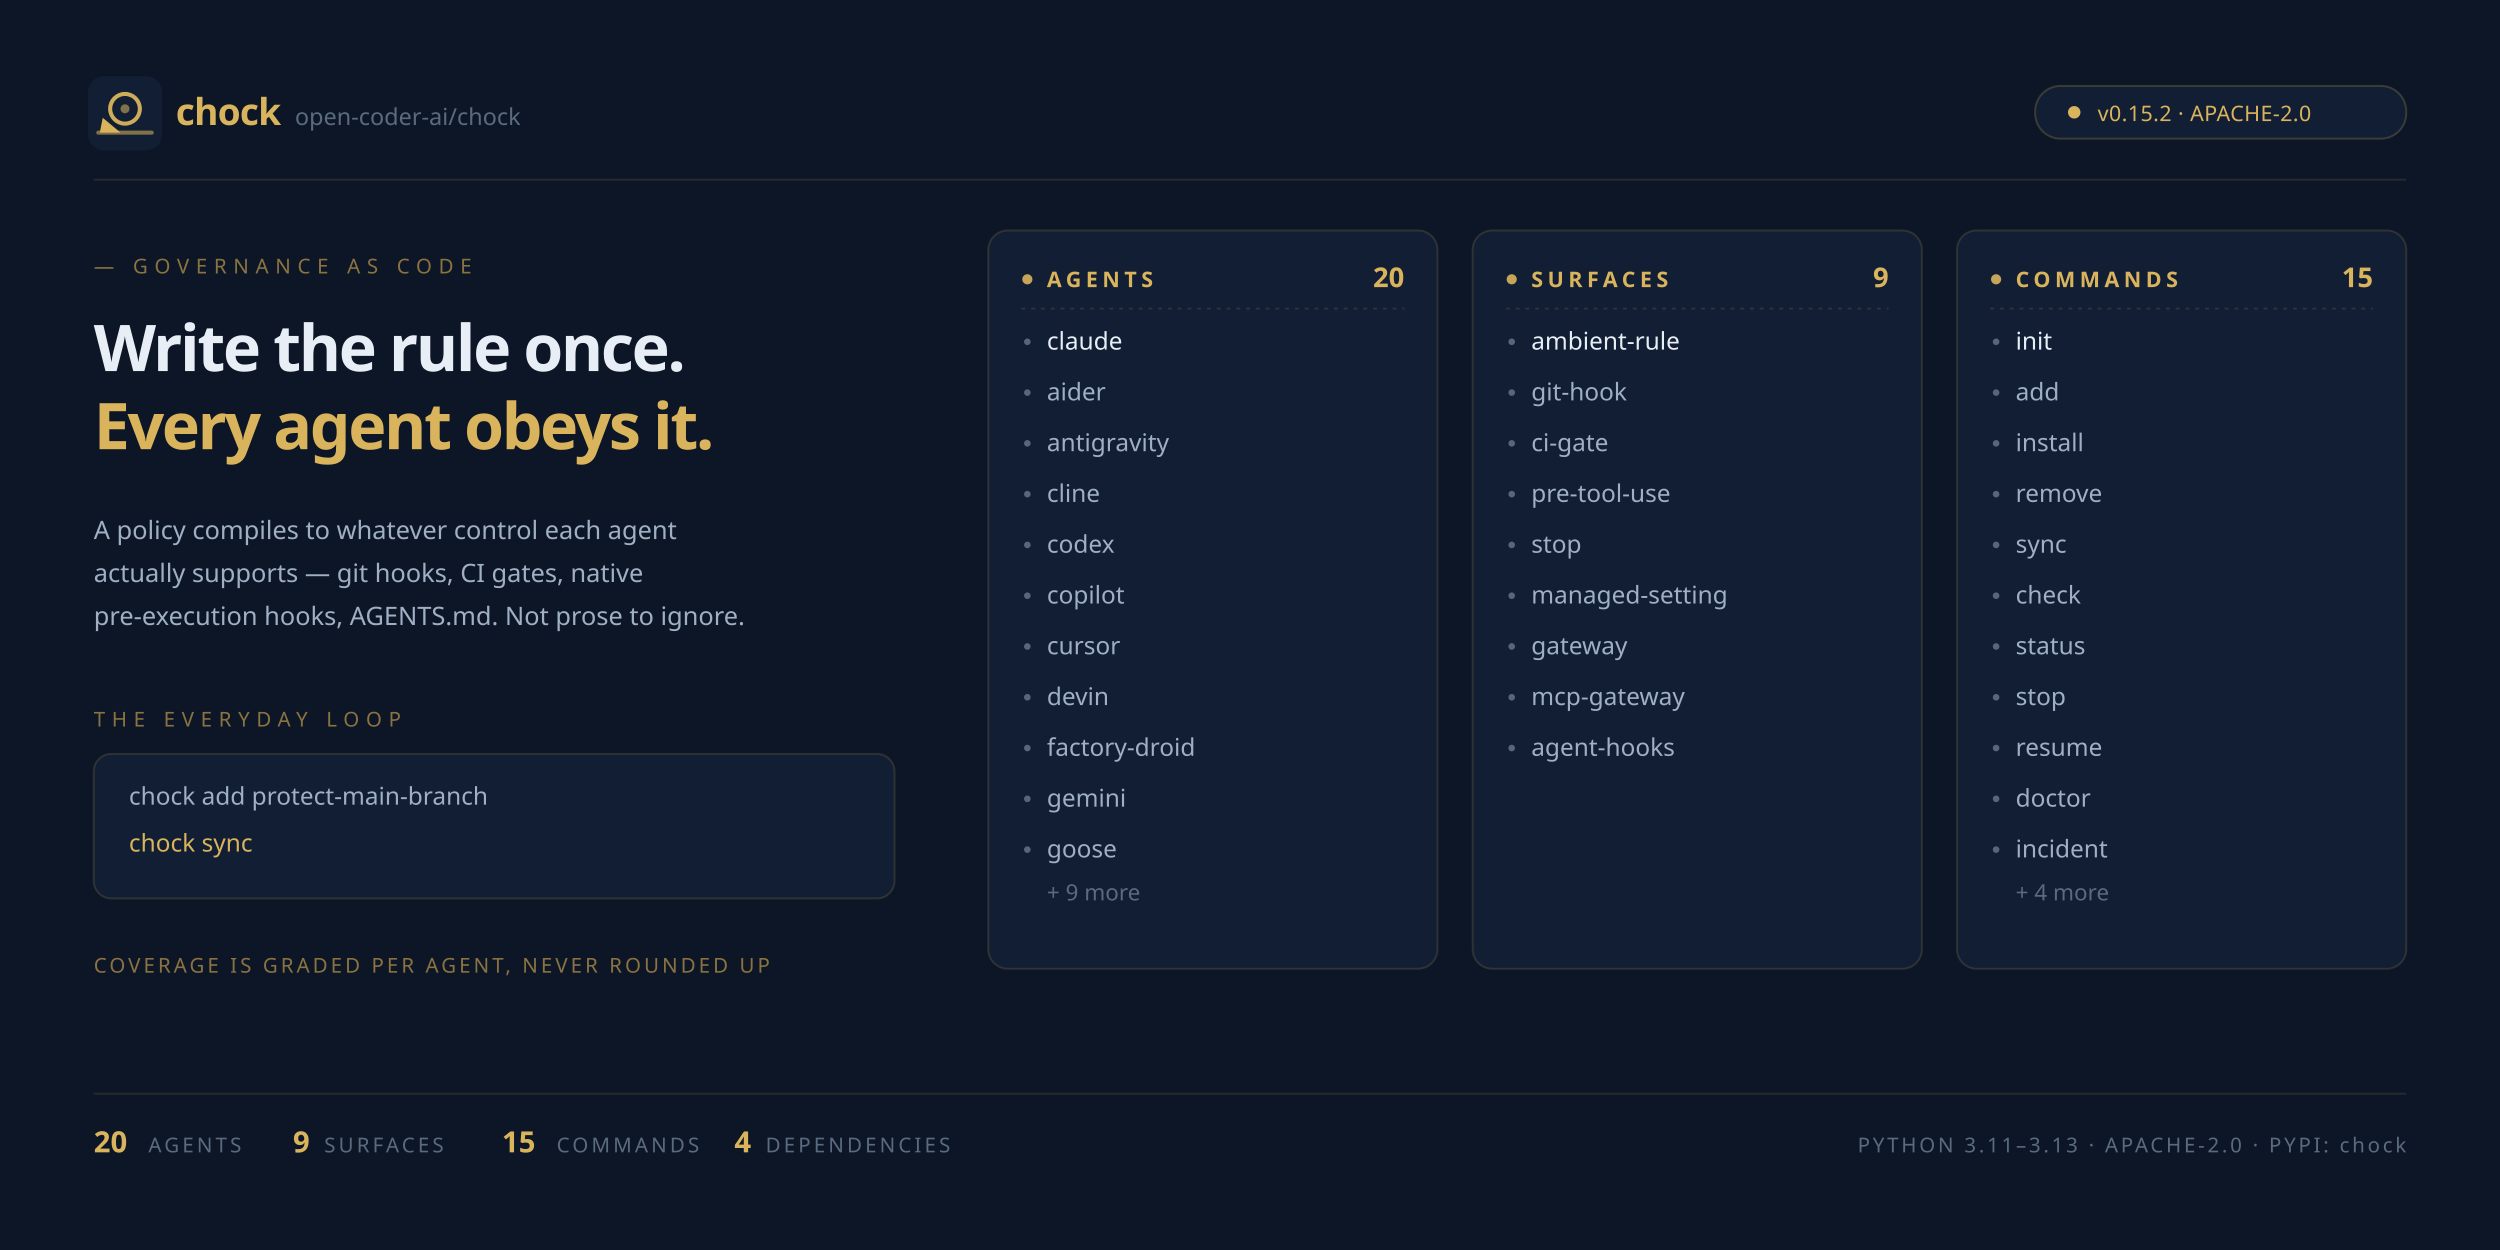
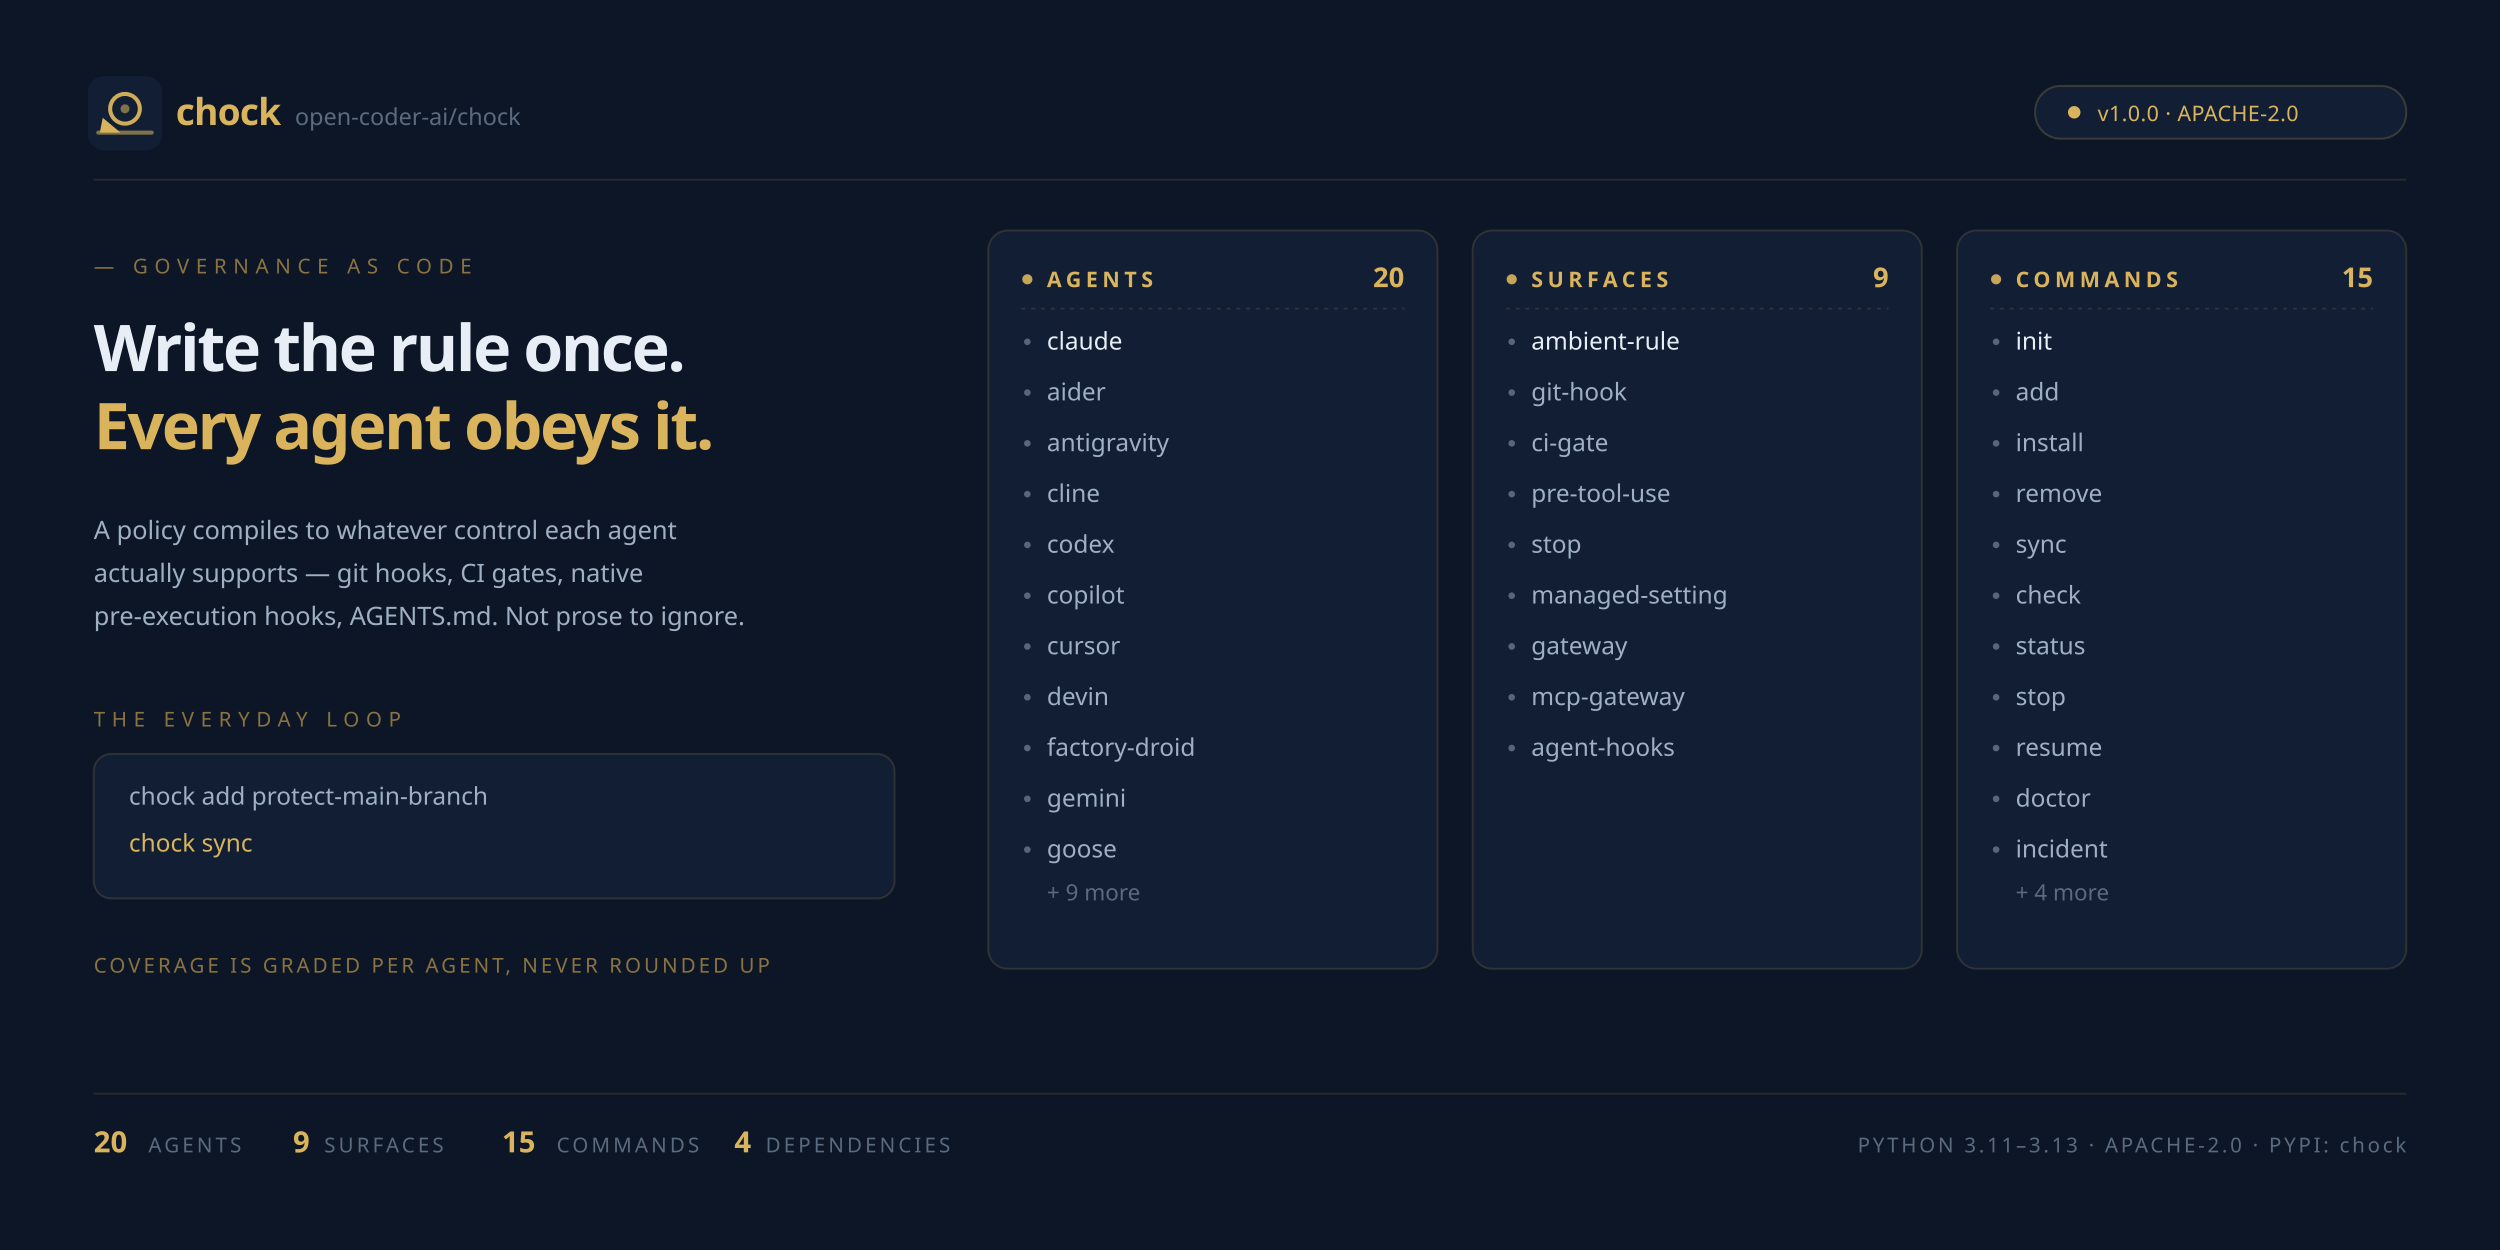
- <svg xmlns="http://www.w3.org/2000/svg" width="1280" height="640" viewBox="0 0 1280 640" role="img" aria-label="chock — governance-as-code for AI coding agents: write a rule once and every agent obeys it. A policy compiles to whatever control each agent actually supports. 20 agents (claude, aider, antigravity, cline, codex, copilot, cursor, devin, factory-droid, gemini, goose, grok, junie, kimi-code, mistral-vibe, openhands, replit, tabnine, vscode, windsurf); 9 enforcement surfaces (ambient-rule, git-hook, ci-gate, pre-tool-use, stop, managed-setting, gateway, mcp-gateway, agent-hooks), of which 4 are installed by chock sync (ambient-rule, ci-gate, git-hook, stop); 15 everyday commands (init, add, install, remove, sync, check, status, stop, resume, doctor, incident, witness, enable, disable, bundle). Python 3.11–3.13, Apache-2.0, on PyPI as chock, version 0.15.2.">
+ <svg xmlns="http://www.w3.org/2000/svg" width="1280" height="640" viewBox="0 0 1280 640" role="img" aria-label="chock — governance-as-code for AI coding agents: write a rule once and every agent obeys it. A policy compiles to whatever control each agent actually supports. 20 agents (claude, aider, antigravity, cline, codex, copilot, cursor, devin, factory-droid, gemini, goose, grok, junie, kimi-code, mistral-vibe, openhands, replit, tabnine, vscode, windsurf); 9 enforcement surfaces (ambient-rule, git-hook, ci-gate, pre-tool-use, stop, managed-setting, gateway, mcp-gateway, agent-hooks), of which 4 are installed by chock sync (ambient-rule, ci-gate, git-hook, stop); 15 everyday commands (init, add, install, remove, sync, check, status, stop, resume, doctor, incident, witness, enable, disable, bundle). Python 3.11–3.13, Apache-2.0, on PyPI as chock, version 1.0.0.">
  <rect width="1280" height="640" fill="#0D1626" />
  <rect x="45.0" y="39.0" width="38" height="38" rx="8.4" fill="#111E33" />
  <circle cx="64.0" cy="55.7" r="7.6" fill="none" stroke="#D9B45C" stroke-width="2.09" stroke-opacity="0.95" />
  <circle cx="64.0" cy="55.7" r="2.3" fill="#D9B45C" fill-opacity="0.55" />
  <path d="M 51.1 67.9 L 61.7 67.9 L 52.6 60.3 Z" fill="#D9B45C" />
  <line x1="50.3" y1="67.9" x2="77.7" y2="67.9" stroke="#D9B45C" stroke-width="2.09" stroke-opacity="0.55" stroke-linecap="round" />
  <text x="90" y="64" font-family="Geist Mono" font-size="19" font-weight="700" letter-spacing="-0.4" fill="#D9B45C">chock</text>
  <text x="151" y="64" font-family="Geist Mono" font-size="12" fill="#5A6B80">open-coder-ai/chock</text>
  <rect x="1042" y="44" width="190" height="27" rx="13" fill="#111E33" stroke="#D9B45C" stroke-opacity="0.22" />
  <circle cx="1062" cy="57.5" r="3.2" fill="#D9B45C" />
-   <text x="1074" y="62" font-family="Geist Mono" font-size="11" letter-spacing="0.2" fill="#D9B45C">v0.15.2 · APACHE-2.0</text>
+   <text x="1074" y="62" font-family="Geist Mono" font-size="11" letter-spacing="0.2" fill="#D9B45C">v1.0.0 · APACHE-2.0</text>
  <line x1="48" y1="92" x2="1232" y2="92" stroke="#D9B45C" stroke-opacity="0.13" stroke-width="1" />
  <text x="48" y="140" font-family="Geist Mono" font-size="10.5" letter-spacing="3.4" fill="#8A7340">— GOVERNANCE AS CODE</text>
  <text x="48" y="190" font-family="Geist Mono" font-size="33" font-weight="700" letter-spacing="-1.2" fill="#E8EEF6">Write the rule once.</text>
  <text x="48" y="230" font-family="Geist Mono" font-size="33" font-weight="700" letter-spacing="-1.2" fill="#D9B45C">Every agent obeys it.</text>
  <text x="48" y="276" font-family="Geist Mono" font-size="13" fill="#9FB0C4">A policy compiles to whatever control each agent</text>
  <text x="48" y="298" font-family="Geist Mono" font-size="13" fill="#9FB0C4">actually supports — git hooks, CI gates, native</text>
  <text x="48" y="320" font-family="Geist Mono" font-size="13" fill="#9FB0C4">pre-execution hooks, AGENTS.md. Not prose to ignore.</text>
  <text x="48" y="372" font-family="Geist Mono" font-size="10.5" letter-spacing="3.4" fill="#8A7340">THE EVERYDAY LOOP</text>
  <rect x="48" y="386" width="410" height="74" rx="9" fill="#111E33" stroke="#D9B45C" stroke-opacity="0.16" />
  <text x="66" y="412" font-family="Geist Mono" font-size="12.5" fill="#9FB0C4">chock add protect-main-branch</text>
  <text x="66" y="436" font-family="Geist Mono" font-size="12.5" fill="#D9B45C">chock sync</text>
  <text x="48" y="498" font-family="Geist Mono" font-size="10.5" letter-spacing="1.55" fill="#8A7340">COVERAGE IS GRADED PER AGENT, NEVER ROUNDED UP</text>
  <rect x="506" y="118" width="230" height="378" rx="10" fill="#111E33" stroke="#D9B45C" stroke-opacity="0.16" stroke-width="1" />
  <circle cx="526" cy="143" r="2.6" fill="#D9B45C" fill-opacity="0.9" />
  <text x="536" y="147" font-family="Geist Mono" font-size="11" font-weight="700" letter-spacing="2.3" fill="#D9B45C">AGENTS</text>
  <text x="719" y="147" font-family="Geist Mono" font-size="14" font-weight="700" text-anchor="end" fill="#D9B45C">20</text>
  <line x1="523" y1="158" x2="719" y2="158" stroke="#D9B45C" stroke-opacity="0.14" stroke-width="1" stroke-dasharray="2 3" />
  <circle cx="526" cy="175" r="1.7" fill="#9FB0C4" fill-opacity="0.5" />
  <text x="536" y="179" font-family="Geist Mono" font-size="12.5" fill="#E8EEF6">claude</text>
  <circle cx="526" cy="201" r="1.7" fill="#9FB0C4" fill-opacity="0.5" />
  <text x="536" y="205" font-family="Geist Mono" font-size="12.5" fill="#9FB0C4">aider</text>
  <circle cx="526" cy="227" r="1.7" fill="#9FB0C4" fill-opacity="0.5" />
  <text x="536" y="231" font-family="Geist Mono" font-size="12.5" fill="#9FB0C4">antigravity</text>
  <circle cx="526" cy="253" r="1.7" fill="#9FB0C4" fill-opacity="0.5" />
  <text x="536" y="257" font-family="Geist Mono" font-size="12.5" fill="#9FB0C4">cline</text>
  <circle cx="526" cy="279" r="1.7" fill="#9FB0C4" fill-opacity="0.5" />
  <text x="536" y="283" font-family="Geist Mono" font-size="12.5" fill="#9FB0C4">codex</text>
  <circle cx="526" cy="305" r="1.7" fill="#9FB0C4" fill-opacity="0.5" />
  <text x="536" y="309" font-family="Geist Mono" font-size="12.5" fill="#9FB0C4">copilot</text>
  <circle cx="526" cy="331" r="1.7" fill="#9FB0C4" fill-opacity="0.5" />
  <text x="536" y="335" font-family="Geist Mono" font-size="12.5" fill="#9FB0C4">cursor</text>
  <circle cx="526" cy="357" r="1.7" fill="#9FB0C4" fill-opacity="0.5" />
  <text x="536" y="361" font-family="Geist Mono" font-size="12.5" fill="#9FB0C4">devin</text>
  <circle cx="526" cy="383" r="1.7" fill="#9FB0C4" fill-opacity="0.5" />
  <text x="536" y="387" font-family="Geist Mono" font-size="12.5" fill="#9FB0C4">factory-droid</text>
  <circle cx="526" cy="409" r="1.7" fill="#9FB0C4" fill-opacity="0.5" />
  <text x="536" y="413" font-family="Geist Mono" font-size="12.5" fill="#9FB0C4">gemini</text>
  <circle cx="526" cy="435" r="1.7" fill="#9FB0C4" fill-opacity="0.5" />
  <text x="536" y="439" font-family="Geist Mono" font-size="12.5" fill="#9FB0C4">goose</text>
  <text x="536" y="461" font-family="Geist Mono" font-size="11.5" fill="#5A6B80">+ 9 more</text>
  <rect x="754" y="118" width="230" height="378" rx="10" fill="#111E33" stroke="#D9B45C" stroke-opacity="0.16" stroke-width="1" />
  <circle cx="774" cy="143" r="2.6" fill="#D9B45C" fill-opacity="0.9" />
  <text x="784" y="147" font-family="Geist Mono" font-size="11" font-weight="700" letter-spacing="2.3" fill="#D9B45C">SURFACES</text>
  <text x="967" y="147" font-family="Geist Mono" font-size="14" font-weight="700" text-anchor="end" fill="#D9B45C">9</text>
  <line x1="771" y1="158" x2="967" y2="158" stroke="#D9B45C" stroke-opacity="0.14" stroke-width="1" stroke-dasharray="2 3" />
  <circle cx="774" cy="175" r="1.7" fill="#9FB0C4" fill-opacity="0.5" />
  <text x="784" y="179" font-family="Geist Mono" font-size="12.5" fill="#E8EEF6">ambient-rule</text>
  <circle cx="774" cy="201" r="1.7" fill="#9FB0C4" fill-opacity="0.5" />
  <text x="784" y="205" font-family="Geist Mono" font-size="12.5" fill="#9FB0C4">git-hook</text>
  <circle cx="774" cy="227" r="1.7" fill="#9FB0C4" fill-opacity="0.5" />
  <text x="784" y="231" font-family="Geist Mono" font-size="12.5" fill="#9FB0C4">ci-gate</text>
  <circle cx="774" cy="253" r="1.7" fill="#9FB0C4" fill-opacity="0.5" />
  <text x="784" y="257" font-family="Geist Mono" font-size="12.5" fill="#9FB0C4">pre-tool-use</text>
  <circle cx="774" cy="279" r="1.7" fill="#9FB0C4" fill-opacity="0.5" />
  <text x="784" y="283" font-family="Geist Mono" font-size="12.5" fill="#9FB0C4">stop</text>
  <circle cx="774" cy="305" r="1.7" fill="#9FB0C4" fill-opacity="0.5" />
  <text x="784" y="309" font-family="Geist Mono" font-size="12.5" fill="#9FB0C4">managed-setting</text>
  <circle cx="774" cy="331" r="1.7" fill="#9FB0C4" fill-opacity="0.5" />
  <text x="784" y="335" font-family="Geist Mono" font-size="12.5" fill="#9FB0C4">gateway</text>
  <circle cx="774" cy="357" r="1.7" fill="#9FB0C4" fill-opacity="0.5" />
  <text x="784" y="361" font-family="Geist Mono" font-size="12.5" fill="#9FB0C4">mcp-gateway</text>
  <circle cx="774" cy="383" r="1.7" fill="#9FB0C4" fill-opacity="0.5" />
  <text x="784" y="387" font-family="Geist Mono" font-size="12.5" fill="#9FB0C4">agent-hooks</text>
  <rect x="1002" y="118" width="230" height="378" rx="10" fill="#111E33" stroke="#D9B45C" stroke-opacity="0.16" stroke-width="1" />
  <circle cx="1022" cy="143" r="2.6" fill="#D9B45C" fill-opacity="0.9" />
  <text x="1032" y="147" font-family="Geist Mono" font-size="11" font-weight="700" letter-spacing="2.3" fill="#D9B45C">COMMANDS</text>
  <text x="1215" y="147" font-family="Geist Mono" font-size="14" font-weight="700" text-anchor="end" fill="#D9B45C">15</text>
  <line x1="1019" y1="158" x2="1215" y2="158" stroke="#D9B45C" stroke-opacity="0.14" stroke-width="1" stroke-dasharray="2 3" />
  <circle cx="1022" cy="175" r="1.7" fill="#9FB0C4" fill-opacity="0.5" />
  <text x="1032" y="179" font-family="Geist Mono" font-size="12.5" fill="#E8EEF6">init</text>
  <circle cx="1022" cy="201" r="1.7" fill="#9FB0C4" fill-opacity="0.5" />
  <text x="1032" y="205" font-family="Geist Mono" font-size="12.5" fill="#9FB0C4">add</text>
  <circle cx="1022" cy="227" r="1.7" fill="#9FB0C4" fill-opacity="0.5" />
  <text x="1032" y="231" font-family="Geist Mono" font-size="12.5" fill="#9FB0C4">install</text>
  <circle cx="1022" cy="253" r="1.7" fill="#9FB0C4" fill-opacity="0.5" />
  <text x="1032" y="257" font-family="Geist Mono" font-size="12.5" fill="#9FB0C4">remove</text>
  <circle cx="1022" cy="279" r="1.7" fill="#9FB0C4" fill-opacity="0.5" />
  <text x="1032" y="283" font-family="Geist Mono" font-size="12.5" fill="#9FB0C4">sync</text>
  <circle cx="1022" cy="305" r="1.7" fill="#9FB0C4" fill-opacity="0.5" />
  <text x="1032" y="309" font-family="Geist Mono" font-size="12.5" fill="#9FB0C4">check</text>
  <circle cx="1022" cy="331" r="1.7" fill="#9FB0C4" fill-opacity="0.5" />
  <text x="1032" y="335" font-family="Geist Mono" font-size="12.5" fill="#9FB0C4">status</text>
  <circle cx="1022" cy="357" r="1.7" fill="#9FB0C4" fill-opacity="0.5" />
  <text x="1032" y="361" font-family="Geist Mono" font-size="12.5" fill="#9FB0C4">stop</text>
  <circle cx="1022" cy="383" r="1.7" fill="#9FB0C4" fill-opacity="0.5" />
  <text x="1032" y="387" font-family="Geist Mono" font-size="12.5" fill="#9FB0C4">resume</text>
  <circle cx="1022" cy="409" r="1.7" fill="#9FB0C4" fill-opacity="0.5" />
  <text x="1032" y="413" font-family="Geist Mono" font-size="12.5" fill="#9FB0C4">doctor</text>
  <circle cx="1022" cy="435" r="1.7" fill="#9FB0C4" fill-opacity="0.5" />
  <text x="1032" y="439" font-family="Geist Mono" font-size="12.5" fill="#9FB0C4">incident</text>
  <text x="1032" y="461" font-family="Geist Mono" font-size="11.5" fill="#5A6B80">+ 4 more</text>
  <line x1="48" y1="560" x2="1232" y2="560" stroke="#D9B45C" stroke-opacity="0.13" stroke-width="1" />
  <text x="48" y="590" font-family="Geist Mono" font-size="15" font-weight="700" fill="#D9B45C">20</text>
  <text x="76" y="590" font-family="Geist Mono" font-size="10.5" letter-spacing="1.6" fill="#5A6B80">AGENTS</text>
  <text x="150" y="590" font-family="Geist Mono" font-size="15" font-weight="700" fill="#D9B45C">9</text>
  <text x="166" y="590" font-family="Geist Mono" font-size="10.5" letter-spacing="1.6" fill="#5A6B80">SURFACES</text>
  <text x="257" y="590" font-family="Geist Mono" font-size="15" font-weight="700" fill="#D9B45C">15</text>
  <text x="285" y="590" font-family="Geist Mono" font-size="10.5" letter-spacing="1.6" fill="#5A6B80">COMMANDS</text>
  <text x="376" y="590" font-family="Geist Mono" font-size="15" font-weight="700" fill="#D9B45C">4</text>
  <text x="392" y="590" font-family="Geist Mono" font-size="10.5" letter-spacing="1.6" fill="#5A6B80">DEPENDENCIES</text>
  <text x="1232" y="590" font-family="Geist Mono" font-size="10.5" letter-spacing="1.4" text-anchor="end" fill="#5A6B80">PYTHON 3.11–3.13 · APACHE-2.0 · PYPI: chock</text>
</svg>
